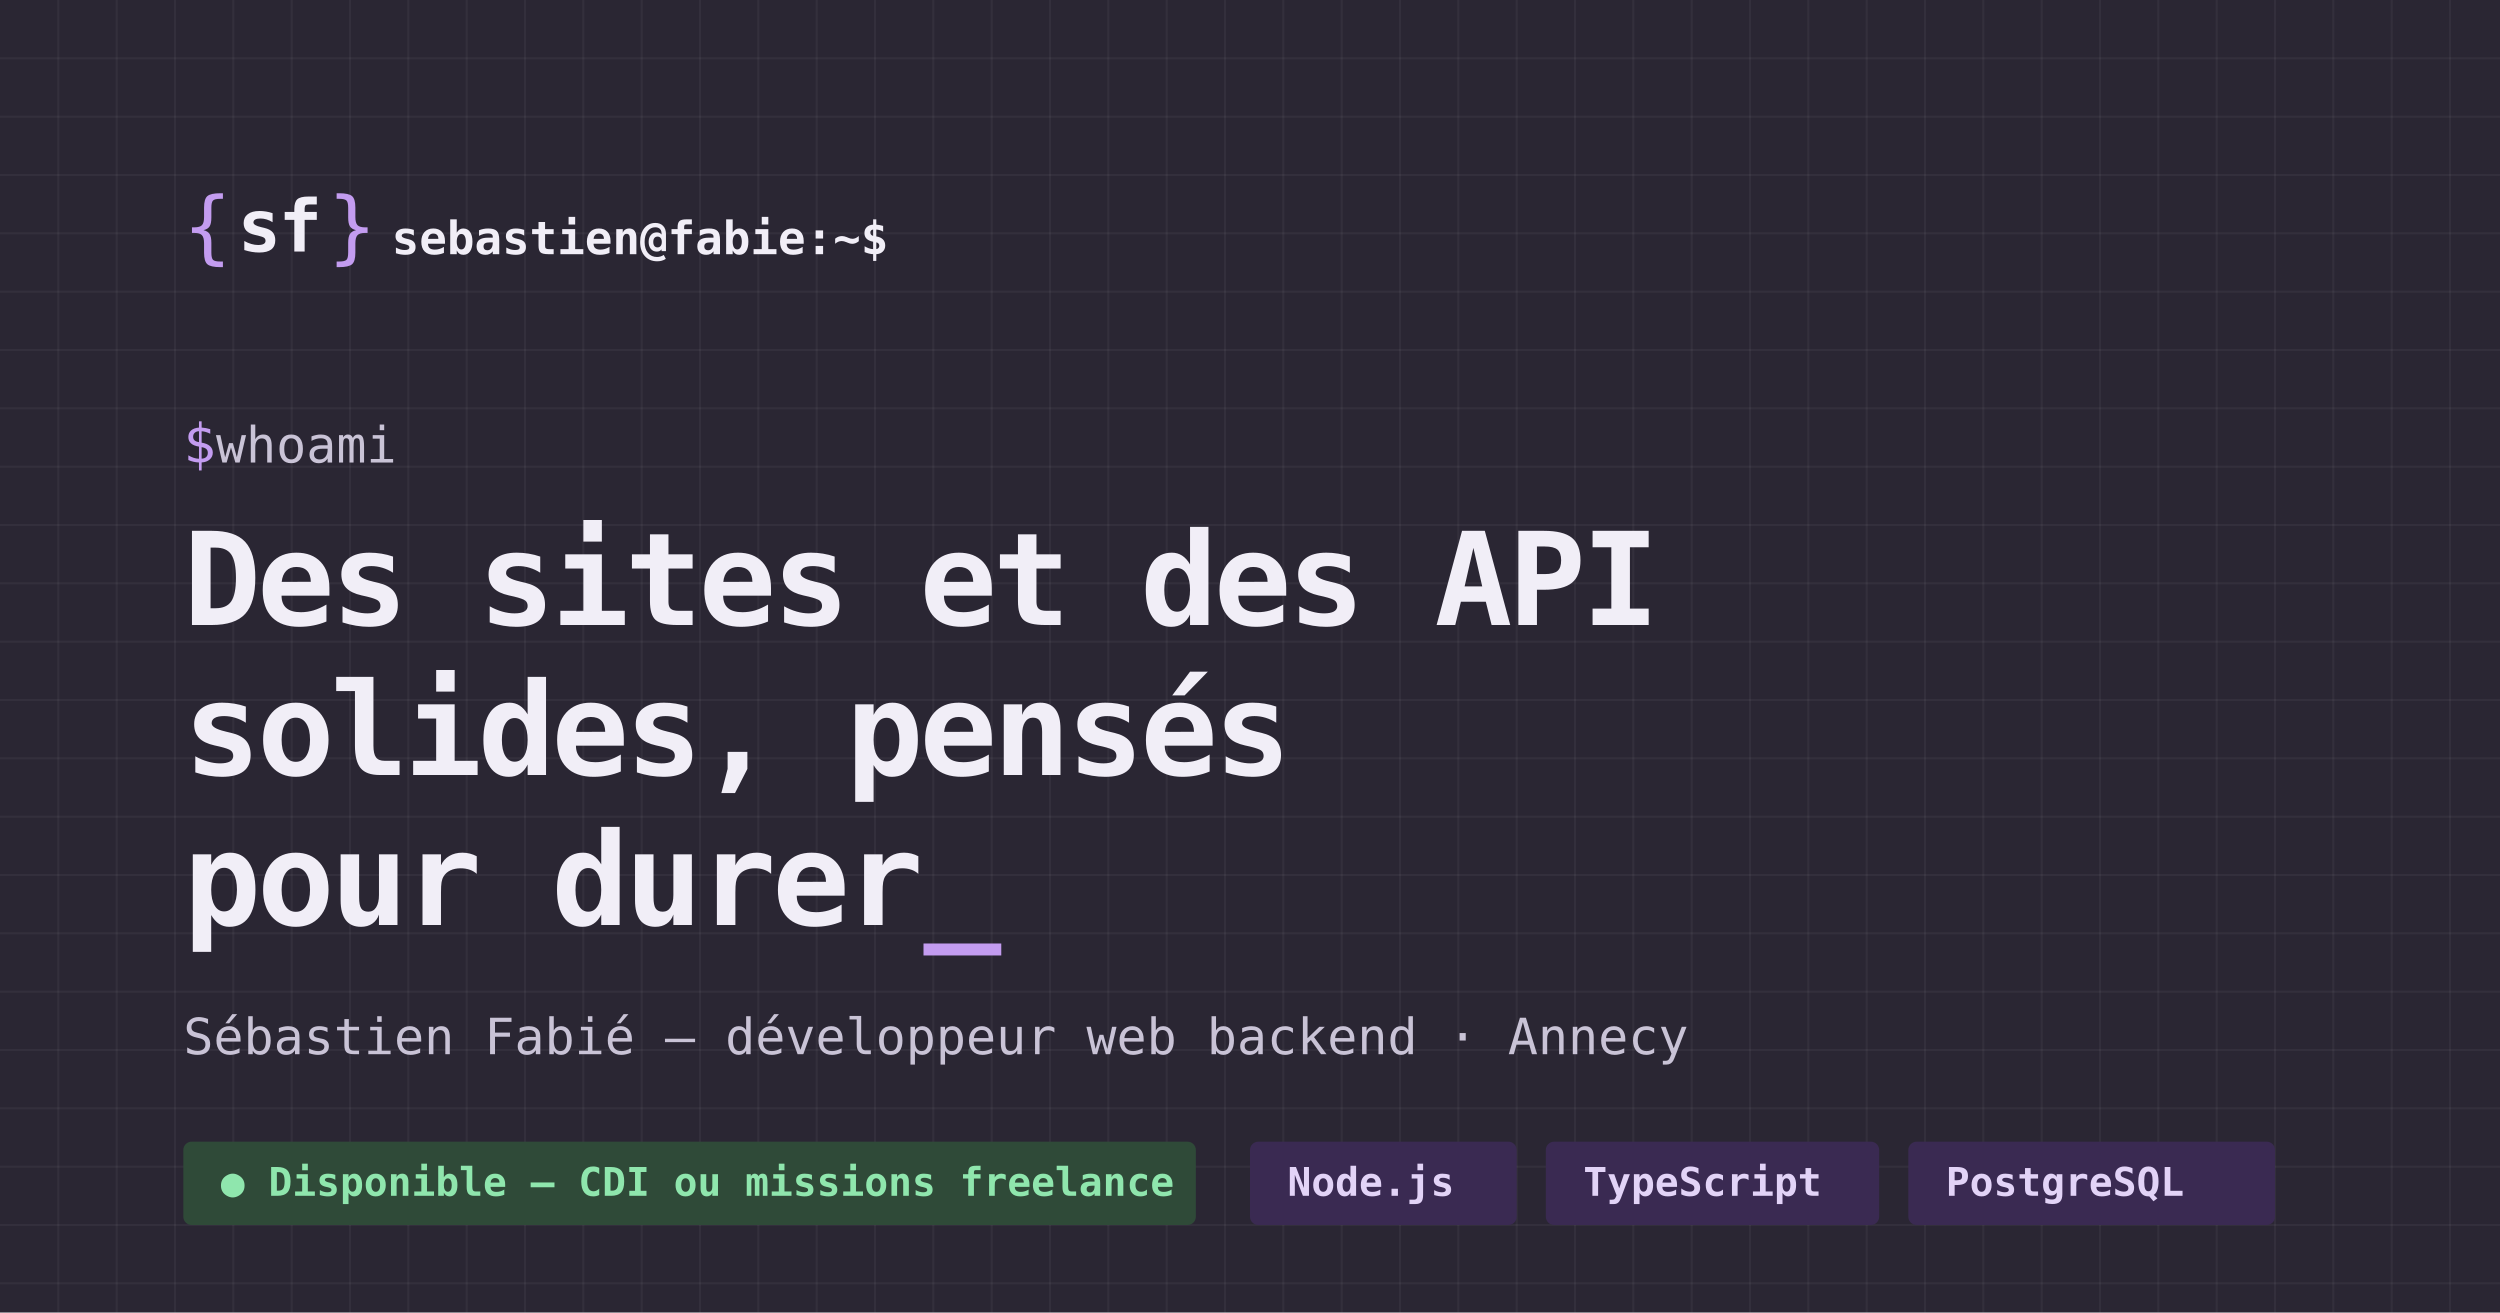
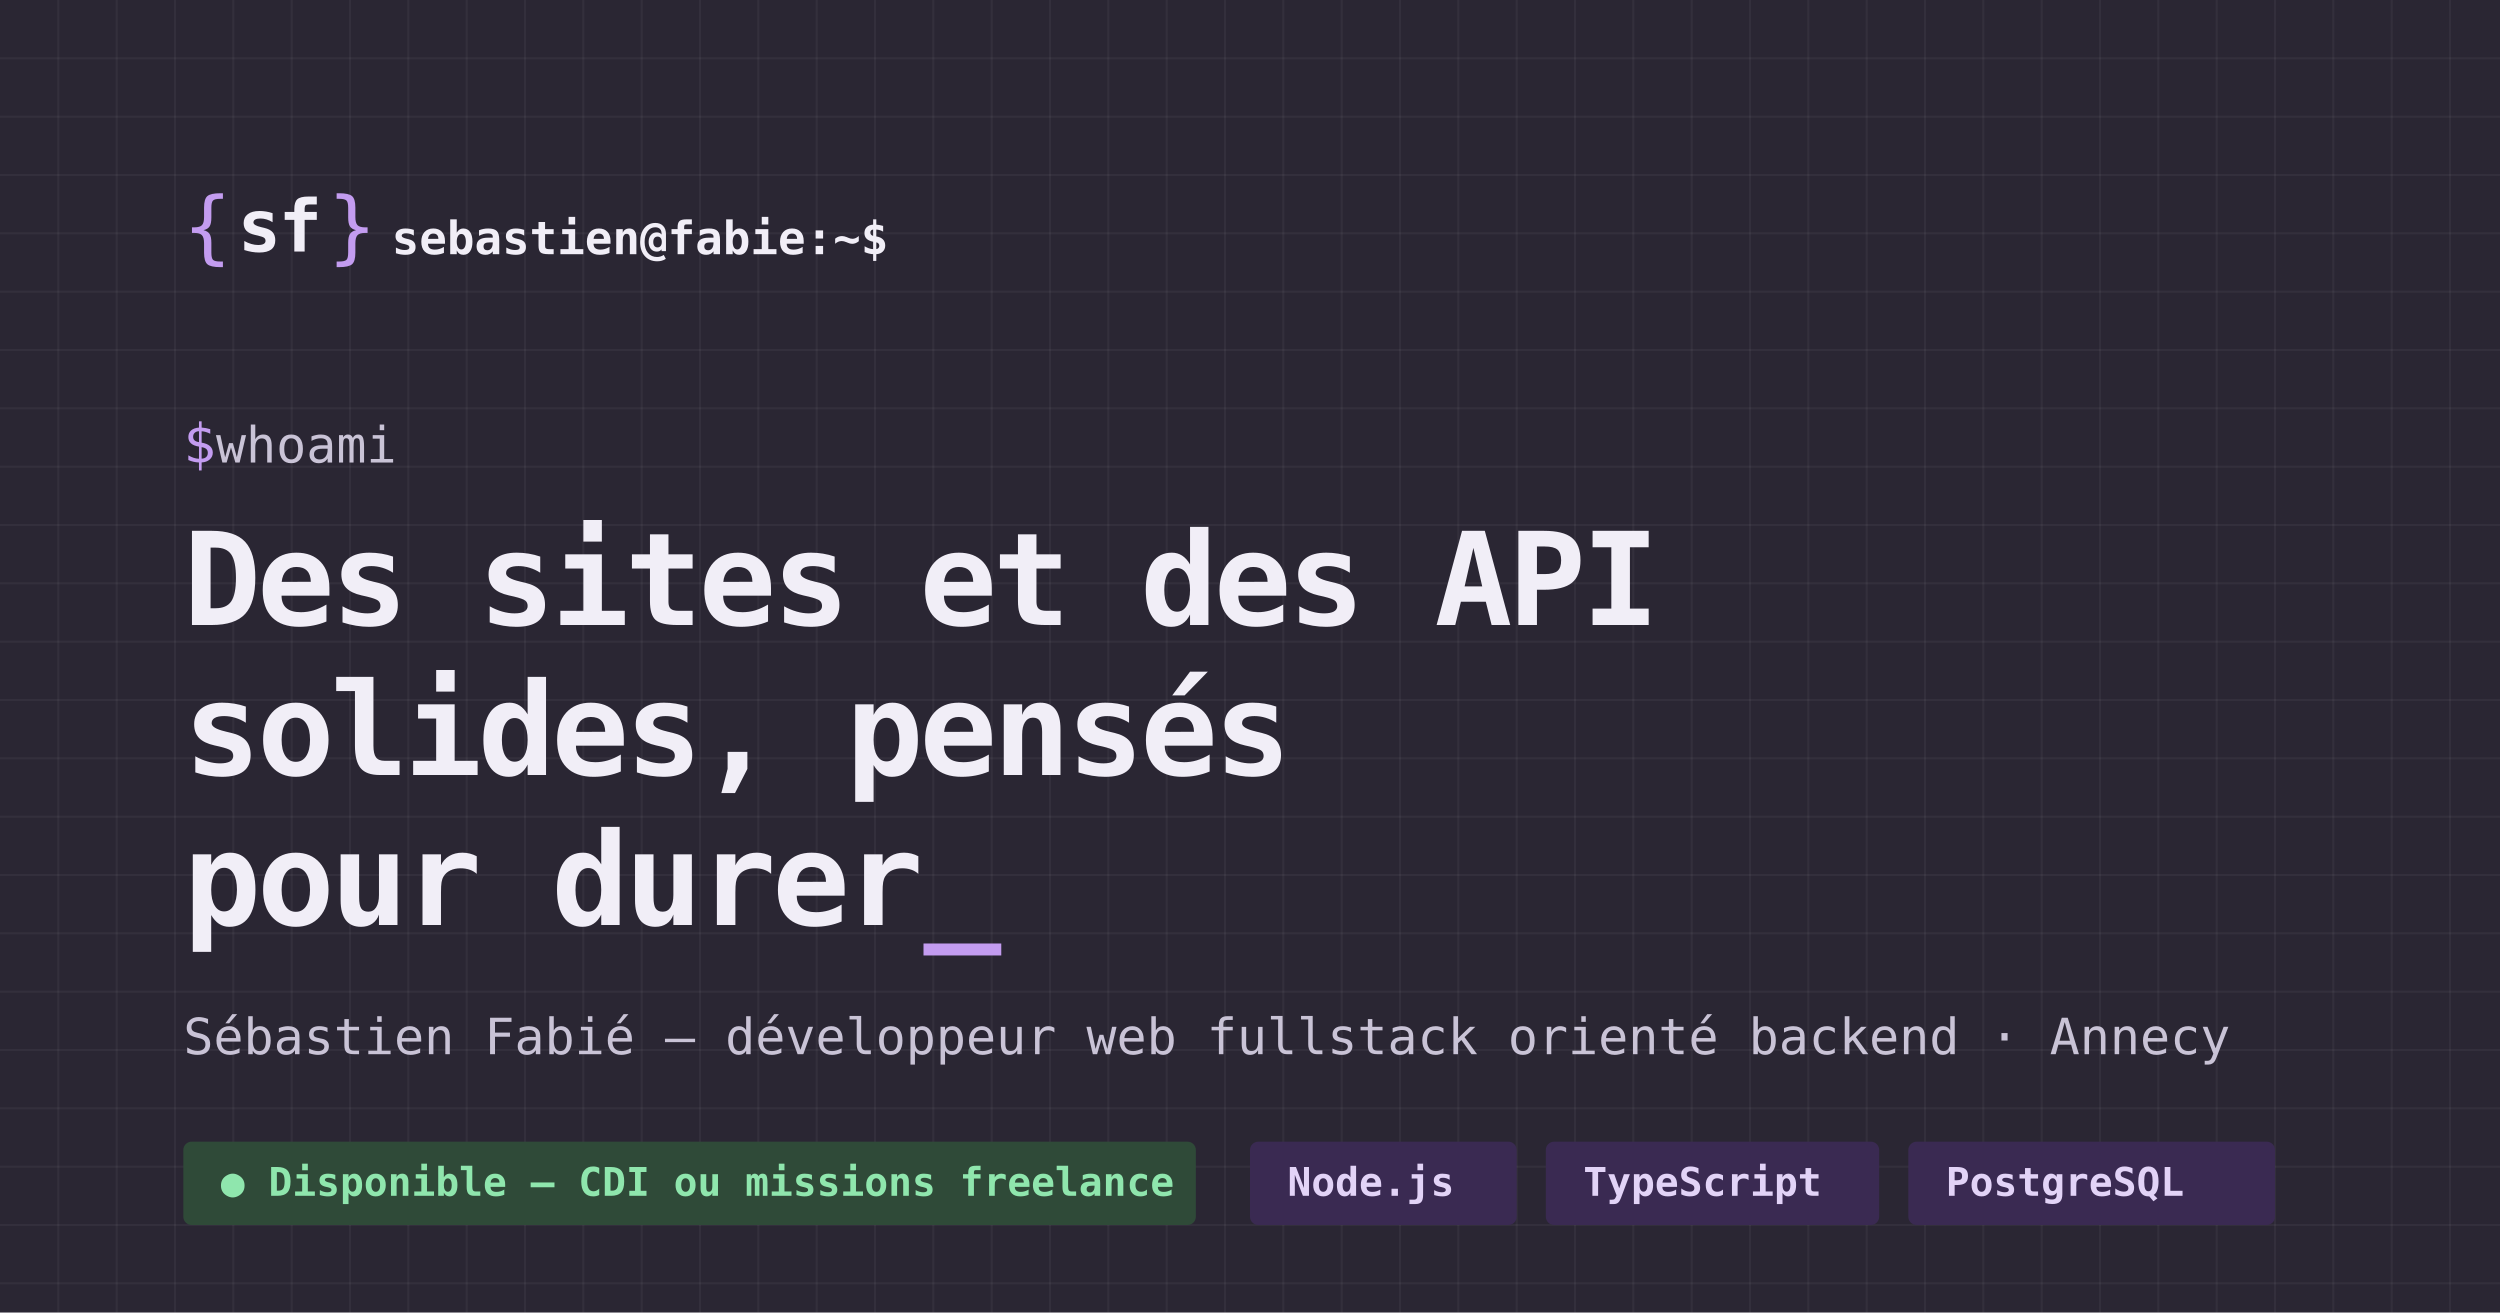
<svg xmlns="http://www.w3.org/2000/svg" width="1200" height="630" viewBox="0 0 1200 630" font-family="JetBrains Mono, Menlo, Consolas, monospace">
  <rect width="1200" height="630" fill="#2a2633" />
  <g stroke="#ffffff" stroke-opacity="0.045" stroke-width="1">
    <g id="v">
      <path d="M28 0V630M56 0V630M84 0V630M112 0V630M140 0V630M168 0V630M196 0V630M224 0V630M252 0V630M280 0V630M308 0V630M336 0V630M364 0V630M392 0V630M420 0V630M448 0V630M476 0V630M504 0V630M532 0V630M560 0V630M588 0V630M616 0V630M644 0V630M672 0V630M700 0V630M728 0V630M756 0V630M784 0V630M812 0V630M840 0V630M868 0V630M896 0V630M924 0V630M952 0V630M980 0V630M1008 0V630M1036 0V630M1064 0V630M1092 0V630M1120 0V630M1148 0V630M1176 0V630" />
    </g>
    <path d="M0 28H1200M0 56H1200M0 84H1200M0 112H1200M0 140H1200M0 168H1200M0 196H1200M0 224H1200M0 252H1200M0 280H1200M0 308H1200M0 336H1200M0 364H1200M0 392H1200M0 420H1200M0 448H1200M0 476H1200M0 504H1200M0 532H1200M0 560H1200M0 588H1200M0 616H1200" />
  </g>
  <g transform="translate(88,86) scale(0.62)">
    <text x="0" y="58" font-size="62" font-weight="500" fill="#c39cf0">{</text>
    <text x="42" y="56" font-size="56" font-weight="700" letter-spacing="-2" fill="#f1eef7">sf</text>
    <text x="112" y="58" font-size="62" font-weight="500" fill="#c39cf0">}</text>
  </g>
  <text x="188" y="122" font-size="22" font-weight="600" fill="#f1eef7">sebastien@fabie:~$</text>
  <text x="88" y="222" font-size="26" fill="#c39cf0">$<tspan fill="#c9c3d6" font-size="24"> whoami</tspan>
  </text>
  <text x="88" y="300" font-size="62" font-weight="700" letter-spacing="-2" fill="#f1eef7">Des sites et des API</text>
  <text x="88" y="372" font-size="62" font-weight="700" letter-spacing="-2" fill="#f1eef7">solides, pensés</text>
  <text x="88" y="444" font-size="62" font-weight="700" letter-spacing="-2" fill="#f1eef7">pour durer<tspan fill="#c39cf0">_</tspan>
  </text>
-   <text x="88" y="506" font-size="24" fill="#c9c3d6">Sébastien Fabié — développeur web backend · Annecy</text>
+   <text x="88" y="506" font-size="24" fill="#c9c3d6">Sébastien Fabié — développeur web fullstack orienté backend · Annecy</text>
  <g transform="translate(88,548)">
    <rect width="486" height="40" rx="4" fill="#2f4a38" />
    <text x="18" y="26" font-size="19" font-weight="600" fill="#8fe6ad">● Disponible — CDI ou missions freelance</text>
  </g>
  <g transform="translate(600,548)" font-size="19" font-weight="600" fill="#e2d3f7">
    <rect x="0" y="0" width="128" height="40" rx="4" fill="#3a2a52" />
    <text x="18" y="26">Node.js</text>
    <rect x="142" y="0" width="160" height="40" rx="4" fill="#3a2a52" />
    <text x="160" y="26">TypeScript</text>
    <rect x="316" y="0" width="176" height="40" rx="4" fill="#3a2a52" />
    <text x="334" y="26">PostgreSQL</text>
  </g>
</svg>
